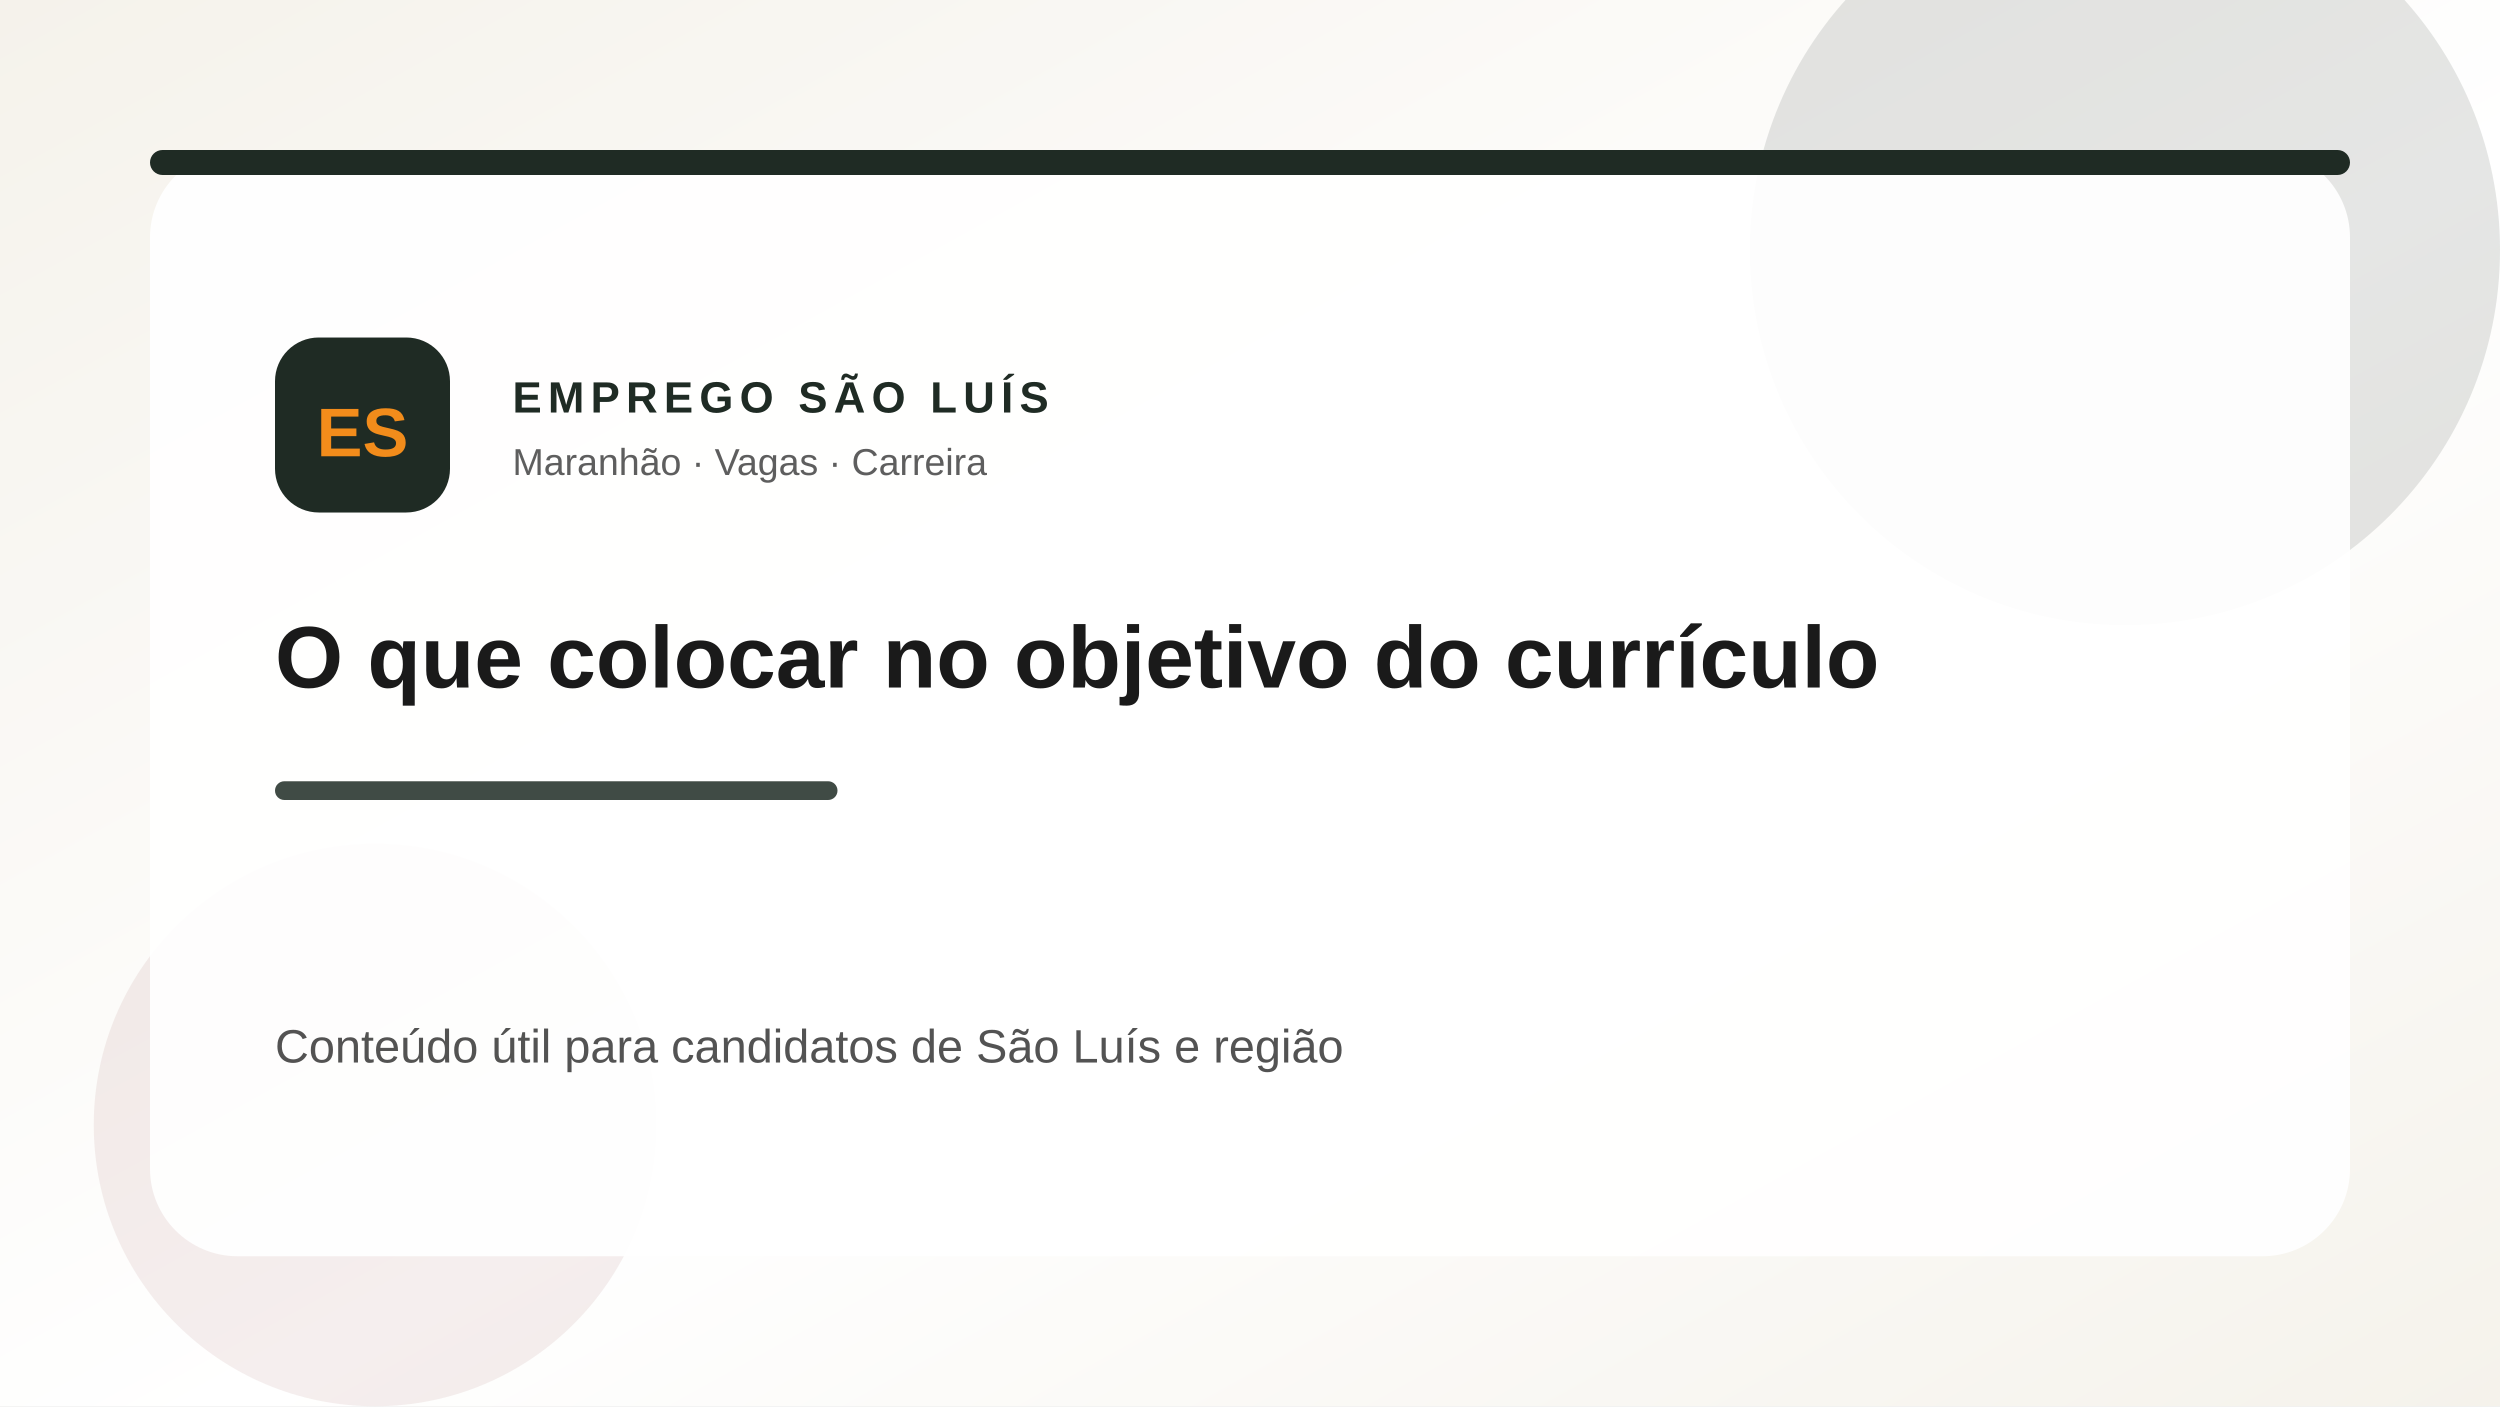
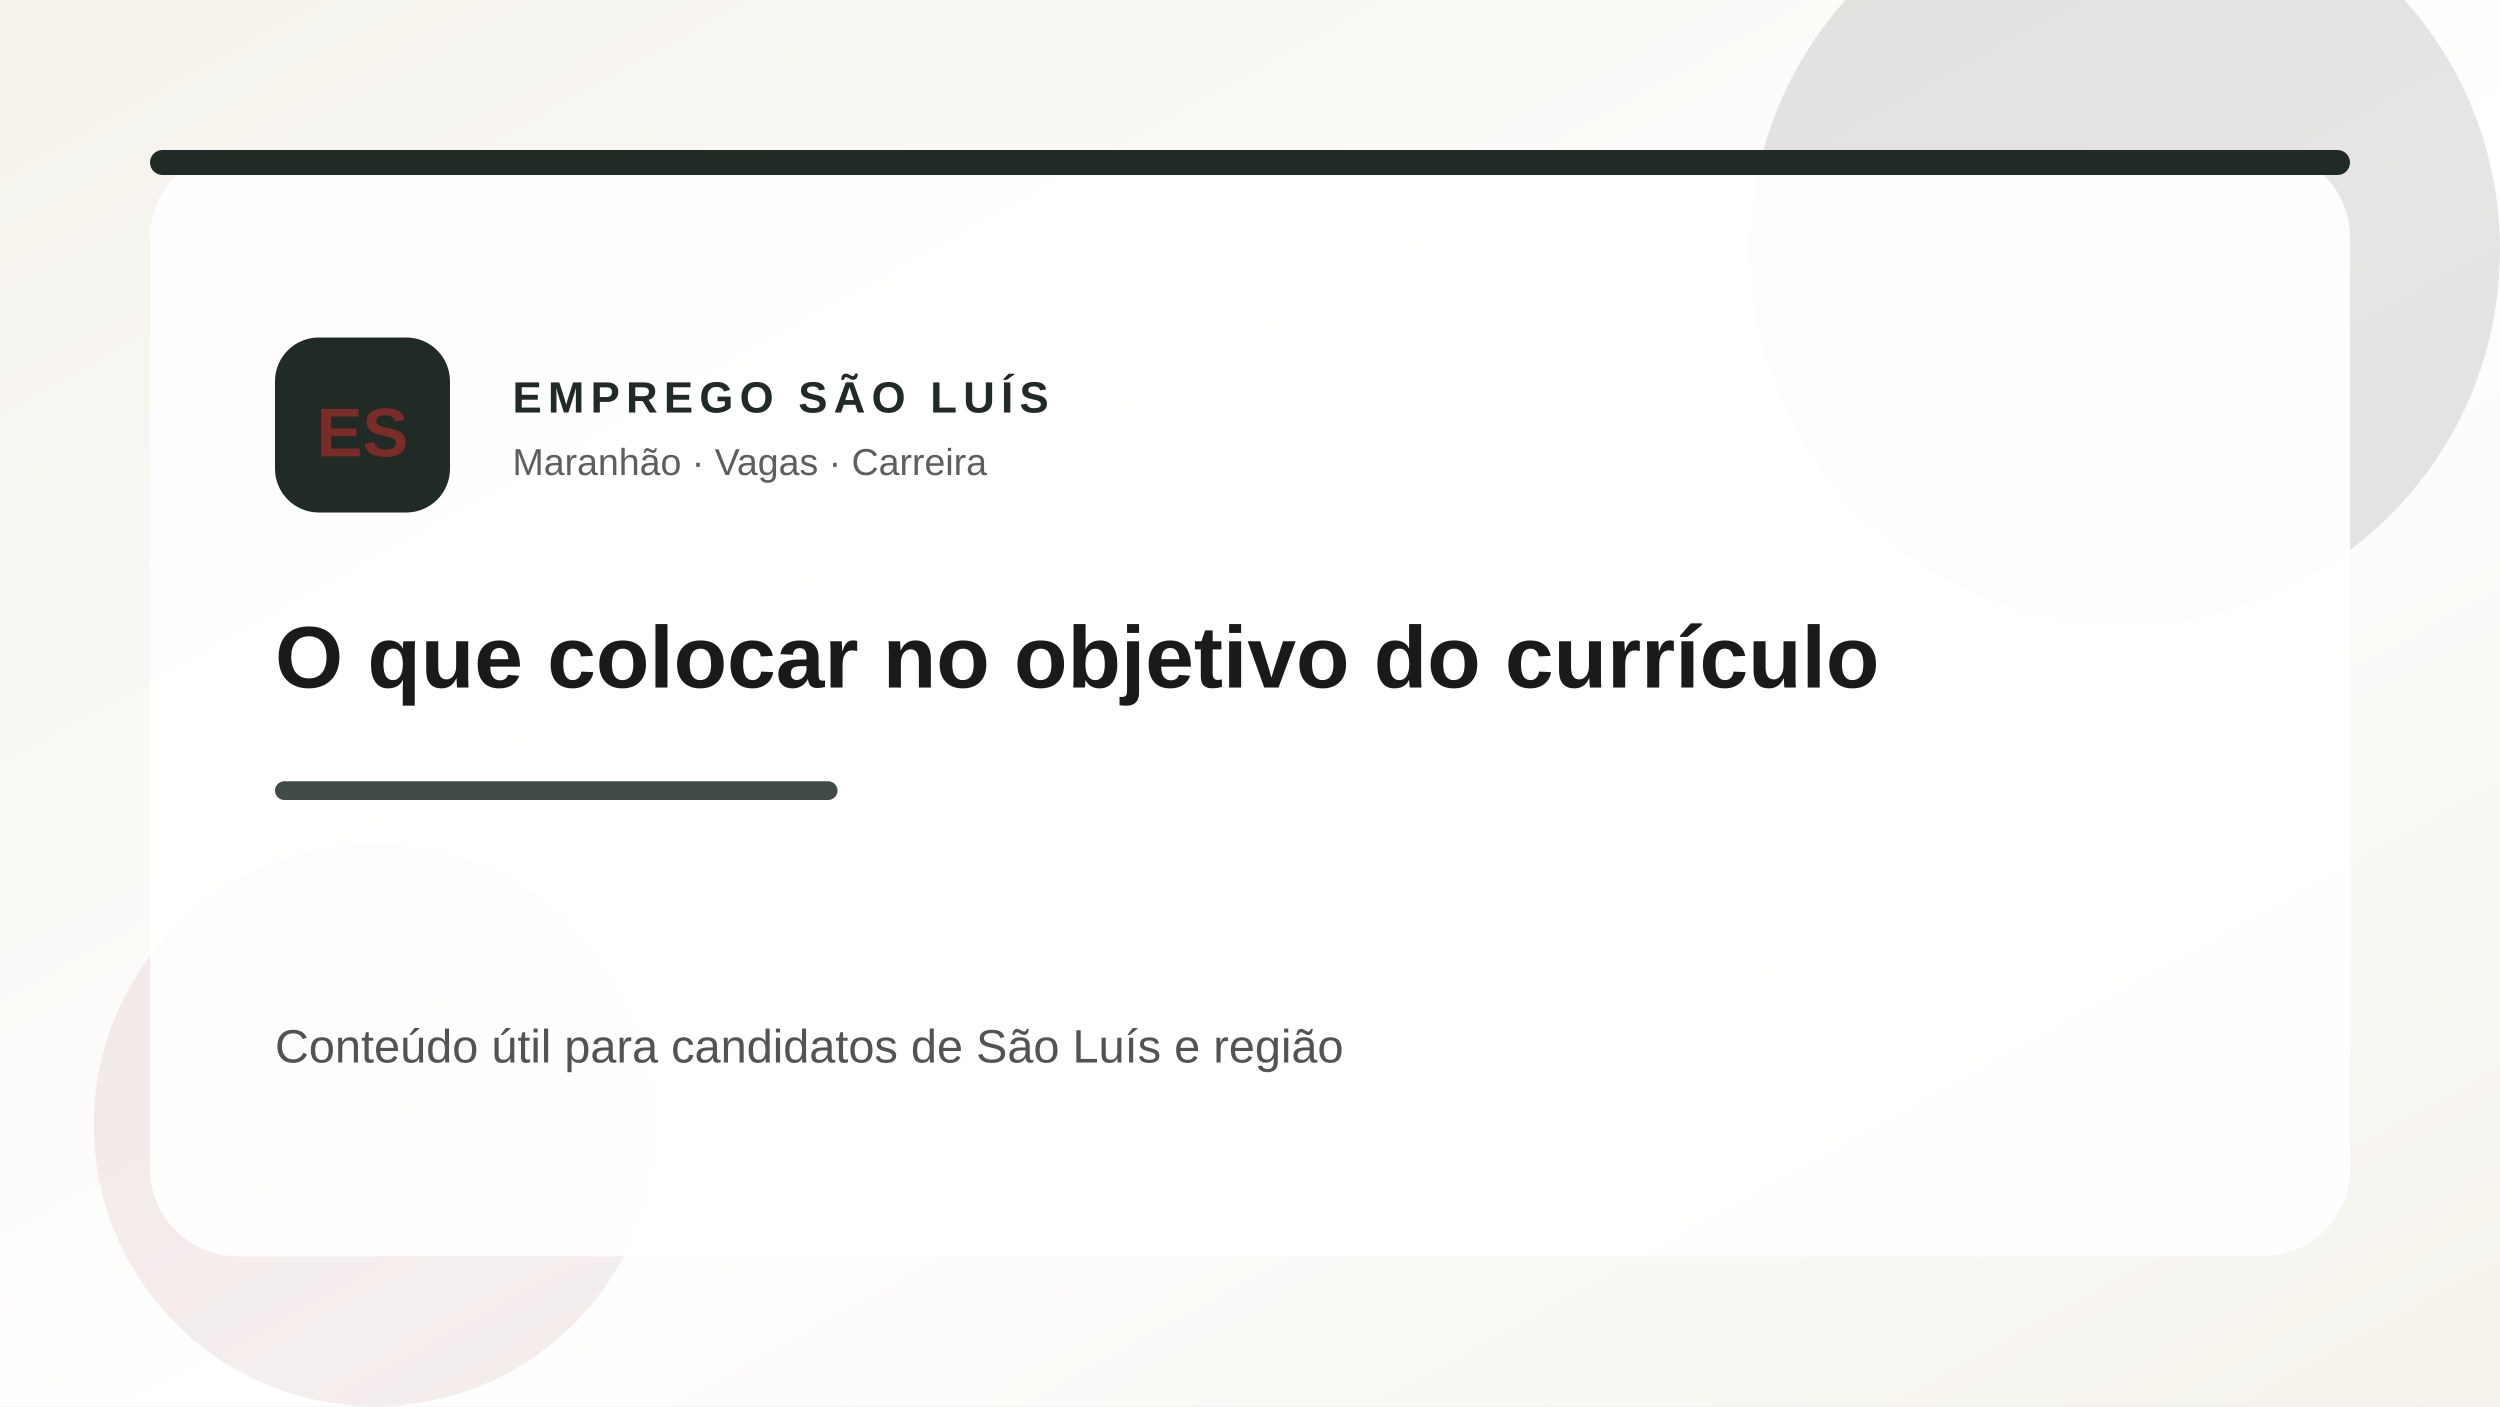
<svg xmlns="http://www.w3.org/2000/svg" width="800" height="450" viewBox="0 0 800 450" role="img" aria-label="Capa: O que colocar no objetivo do currículo">
  <defs>
    <linearGradient id="bg-o-que-colocar-no-objetivo-do-curriculo" x1="0%" y1="0%" x2="100%" y2="100%">
      <stop offset="0%" stop-color="#F5F2EB" />
      <stop offset="55%" stop-color="#FFFFFF" />
      <stop offset="100%" stop-color="#F5F2EB" />
    </linearGradient>
  </defs>
  <rect width="800" height="450" fill="url(#bg-o-que-colocar-no-objetivo-do-curriculo)" />
  <circle cx="680" cy="80" r="120" fill="#1F2B24" opacity="0.12" />
  <circle cx="120" cy="360" r="90" fill="#7B2C28" opacity="0.08" />
  <rect x="48" y="48" width="704" height="354" rx="28" fill="#FFFFFF" opacity="0.92" />
  <rect x="48" y="48" width="704" height="8" rx="4" fill="#1F2B24" />
  <g transform="translate(88,108)">
    <rect x="0" y="0" width="56" height="56" rx="14" fill="#1F2B24" />
-     <text x="28" y="38" text-anchor="middle" font-family="Segoe UI, Arial, sans-serif" font-size="22" font-weight="700" fill="#F28C1B">ES</text>
+     <text x="28" y="38" text-anchor="middle" font-family="Segoe UI, Arial, sans-serif" font-size="22" font-weight="700" fill="#7B2C28">ES</text>
    <text x="76" y="24" font-family="Segoe UI, Arial, sans-serif" font-size="14" font-weight="700" fill="#1F2B24" letter-spacing="2">EMPREGO SÃO LUÍS</text>
    <text x="76" y="44" font-family="Segoe UI, Arial, sans-serif" font-size="12" fill="#1A1A1A" opacity="0.7">Maranhão · Vagas · Carreira</text>
  </g>
  <text x="88" y="220" font-family="Segoe UI, Arial, sans-serif" font-size="28" font-weight="700" fill="#1A1A1A">
    O que colocar no objetivo do currículo
  </text>
  <rect x="88" y="250" width="180" height="6" rx="3" fill="#1F2B24" opacity="0.85" />
  <text x="88" y="340" font-family="Segoe UI, Arial, sans-serif" font-size="15" fill="#1A1A1A" opacity="0.75">Conteúdo útil para candidatos de São Luís e região</text>
</svg>
